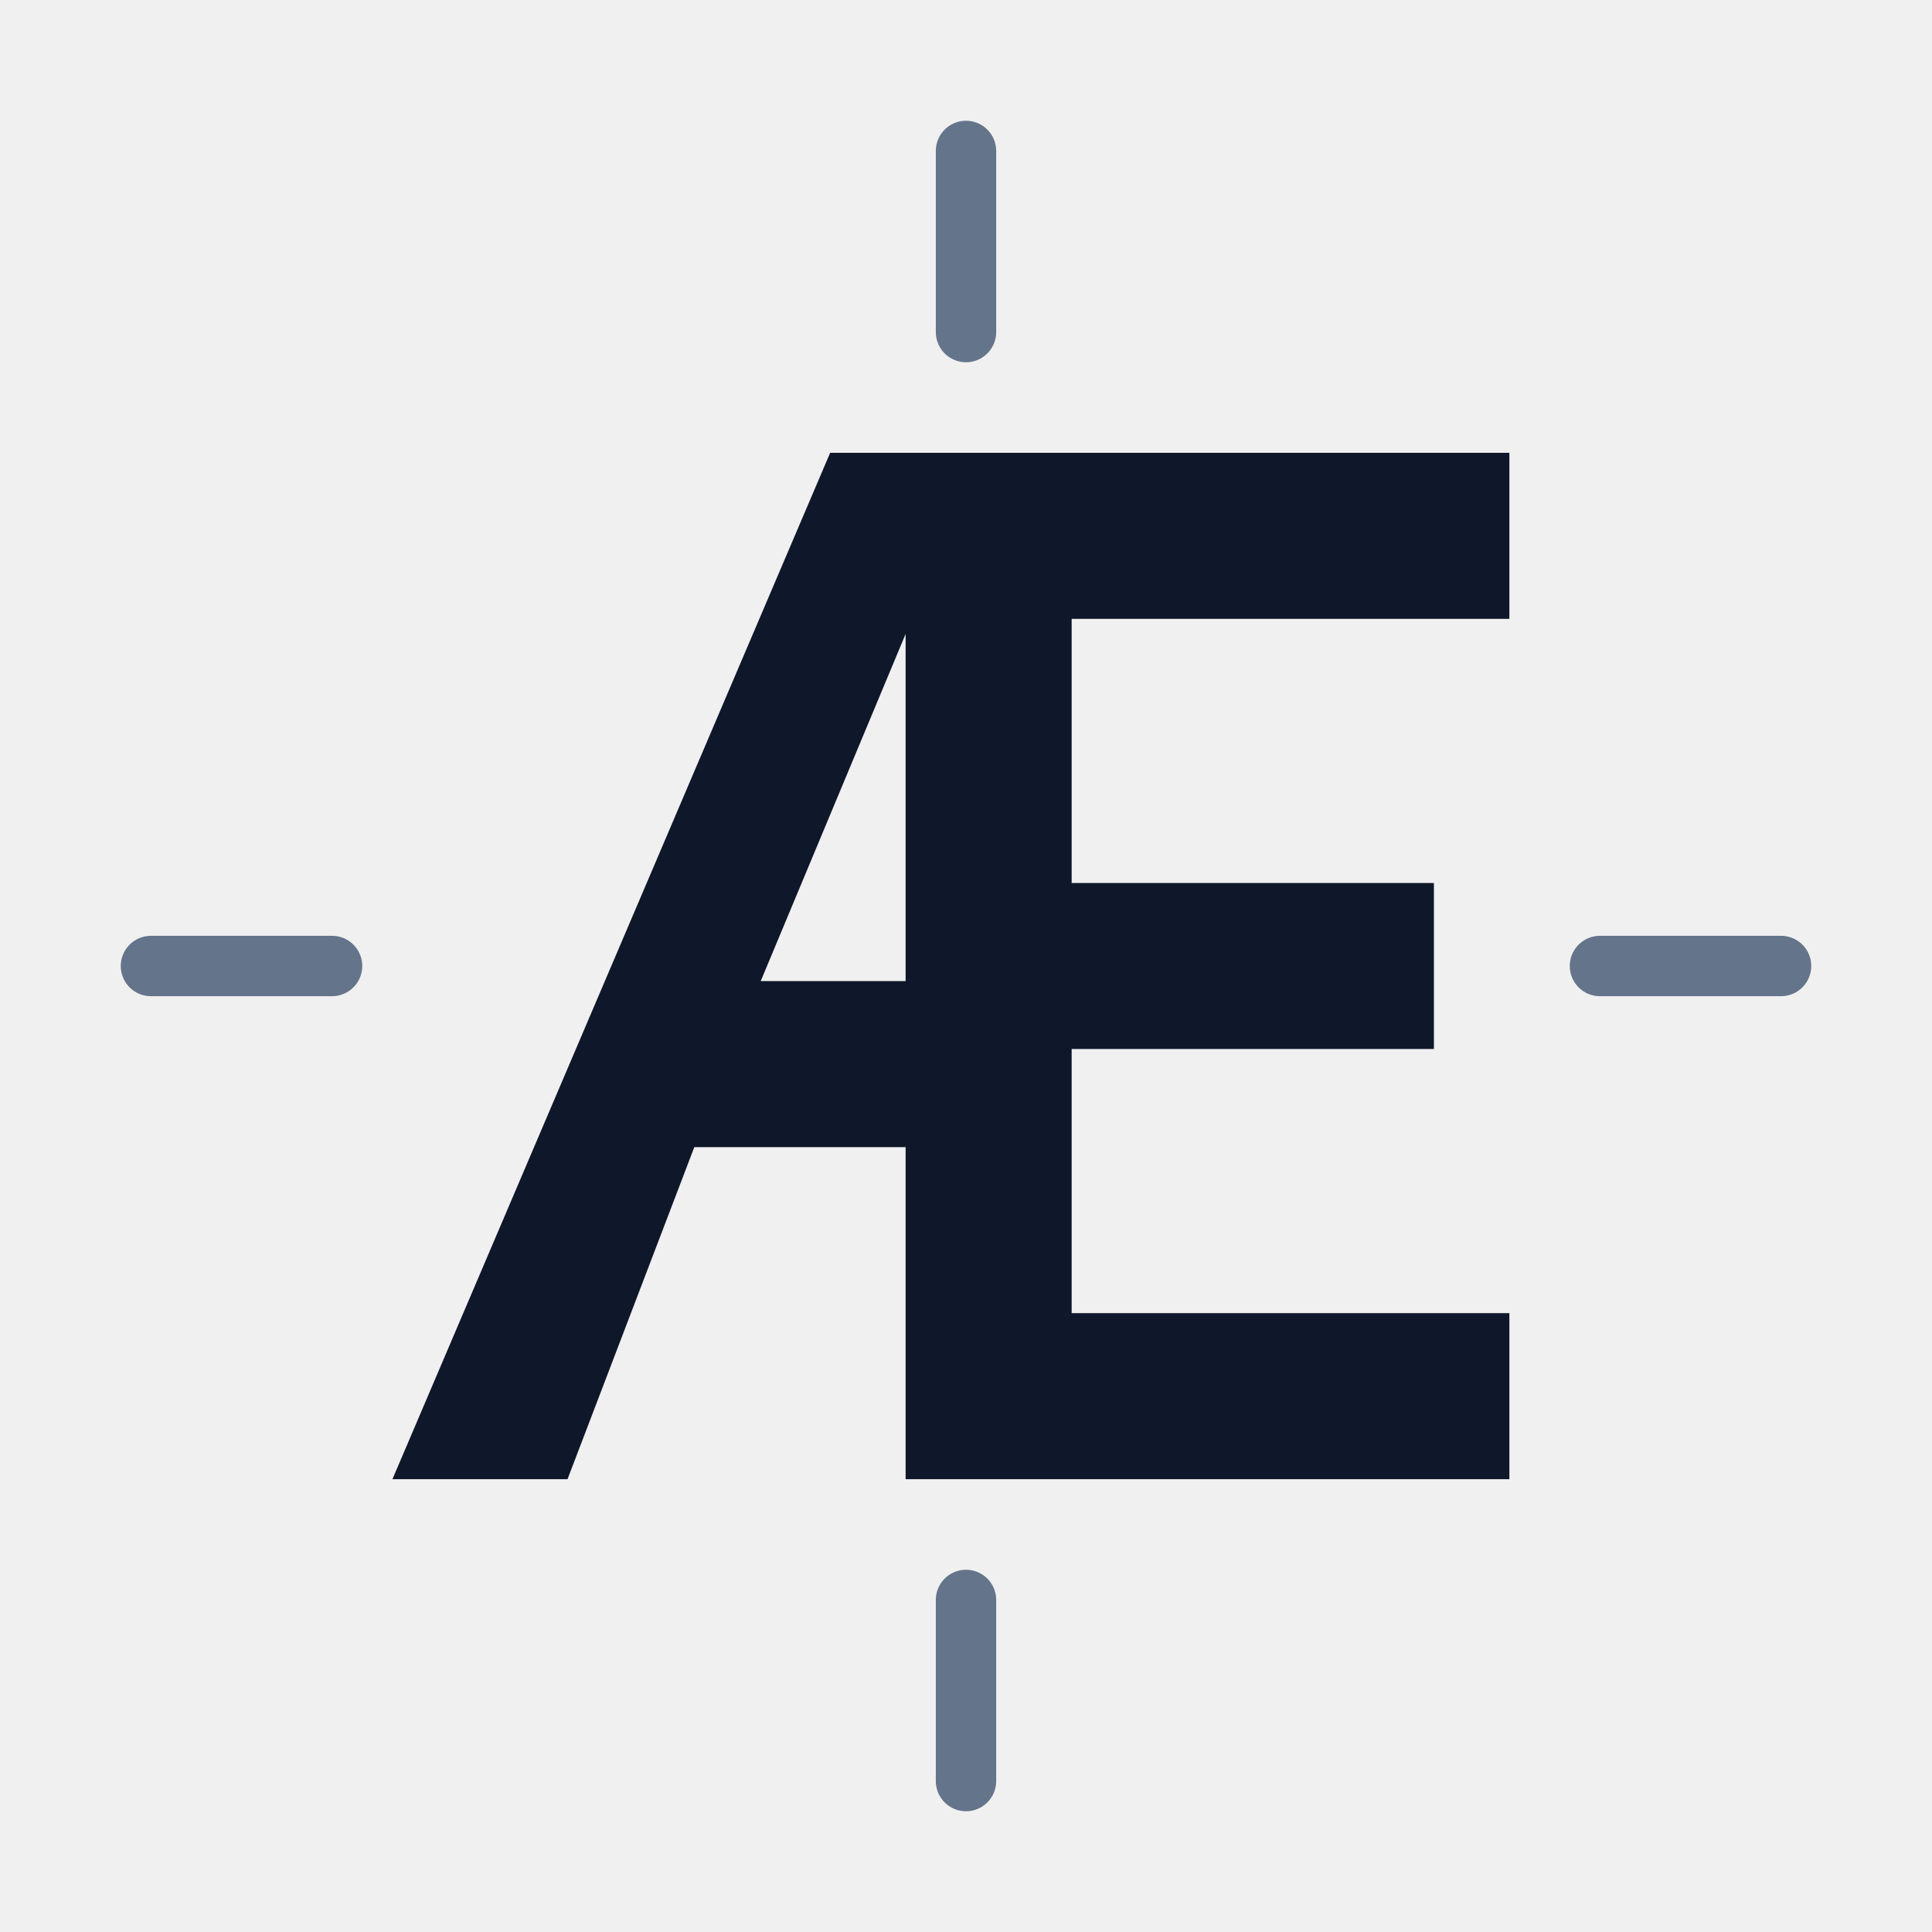
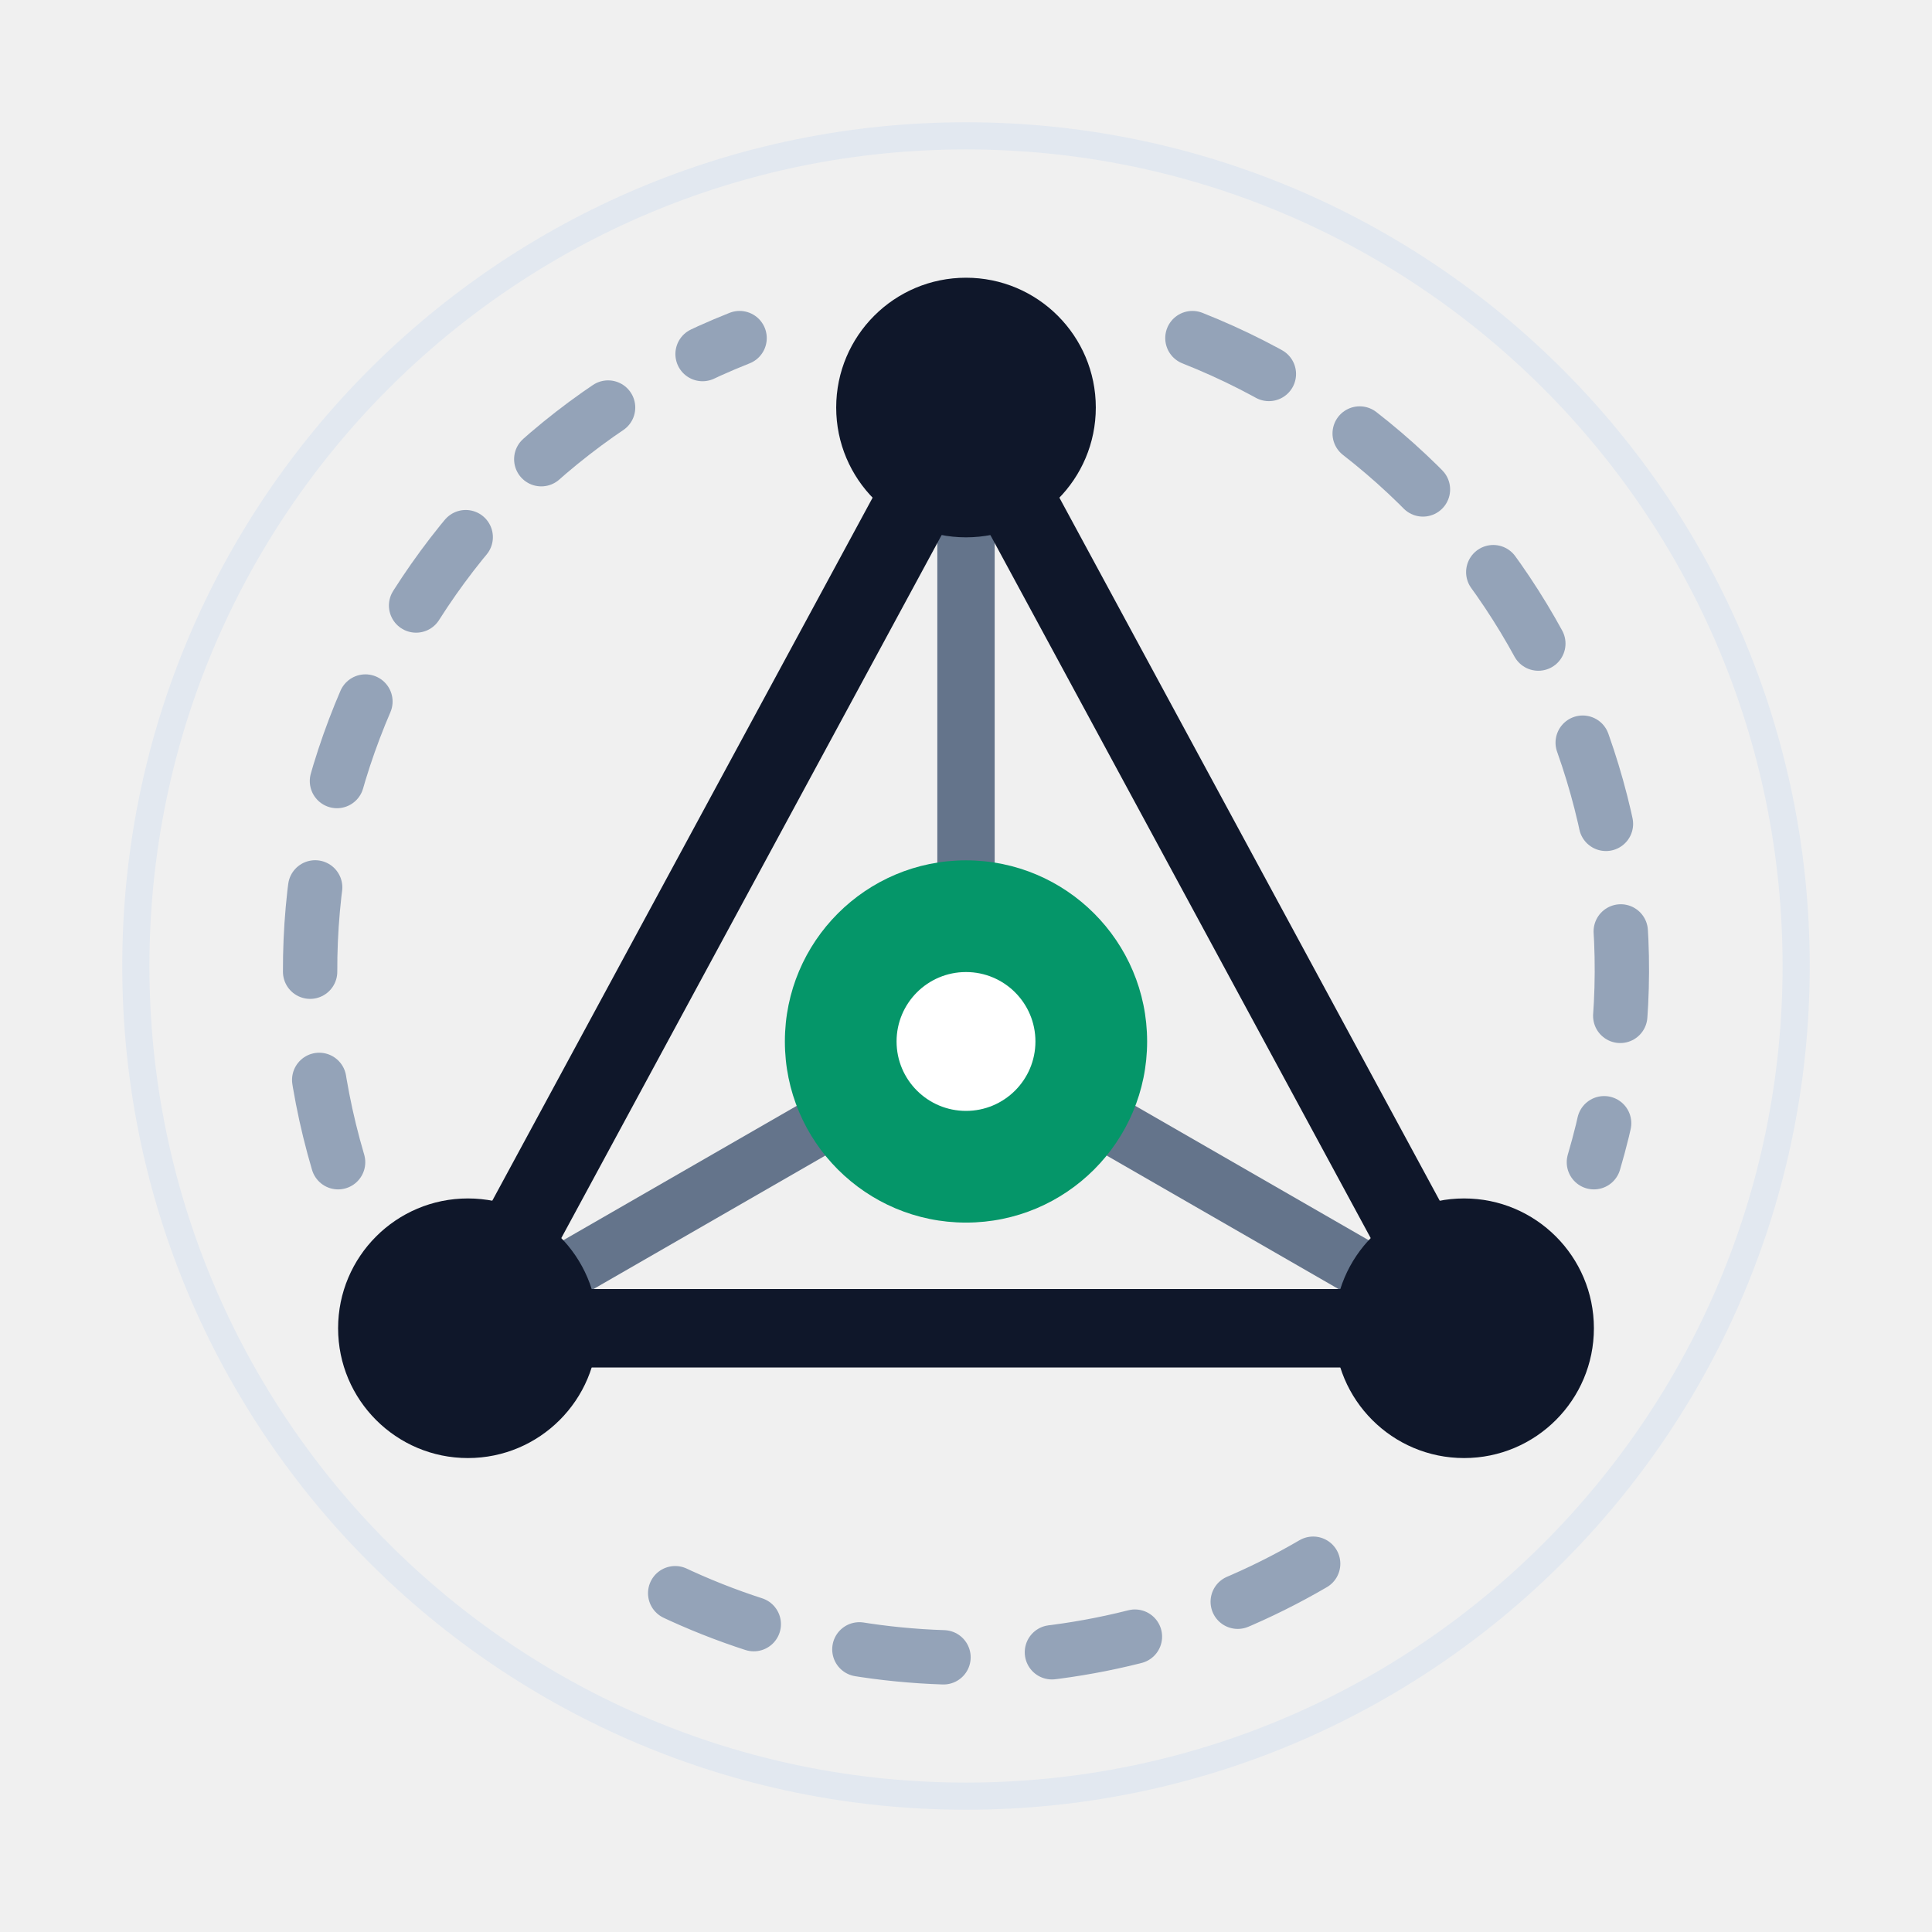
<svg xmlns="http://www.w3.org/2000/svg" viewBox="0 0 64 64" fill="none">
-   <line x1="32" y1="5" x2="32" y2="11" class="crosshair" stroke="#64748B" stroke-width="2" stroke-linecap="round" />
-   <line x1="32" y1="53" x2="32" y2="59" class="crosshair" stroke="#64748B" stroke-width="2" stroke-linecap="round" />
-   <line x1="5" y1="32" x2="11" y2="32" class="crosshair" stroke="#64748B" stroke-width="2" stroke-linecap="round" />
-   <line x1="53" y1="32" x2="59" y2="32" class="crosshair" stroke="#64748B" stroke-width="2" stroke-linecap="round" />
-   <path fill-rule="evenodd" clip-rule="evenodd" d="M13 49 L27.5 15 L50 15 L50 20.5 L35.5 20.5 L35.5 29.25 L47.5 29.25 L47.5 34.75 L35.5 34.75 L35.5 43.5 L50 43.5 L50 49 L30 49 L30 38 L23 38 L18.8 49 Z M25.2 32.5 L30 32.5 L30 21 Z" class="fg-path" fill="#0F172A" />
+   <circle cx="32" cy="32" r="27.5" class="ring-stroke" stroke="#E2E8F0" stroke-width="0.9" />
+   <path d="M 11.2 38.5 A 22.5 22.5 0 0 1 24.5 11.2" class="arc-stroke" stroke="#94A3B8" stroke-width="1.8" stroke-linecap="round" stroke-dasharray="2.8 3.6" />
+   <path d="M 39.5 11.2 A 22.5 22.5 0 0 1 52.8 38.5" class="arc-stroke" stroke="#94A3B8" stroke-width="1.8" stroke-linecap="round" stroke-dasharray="2.8 3.6" />
+   <path d="M 43.5 51.8 A 22.8 22.8 0 0 1 20.5 51.8" class="arc-stroke" stroke="#94A3B8" stroke-width="1.8" stroke-linecap="round" stroke-dasharray="2.8 3.6" />
+   <line x1="32" y1="13.5" x2="32" y2="34.5" class="spoke-stroke" stroke="#64748B" stroke-width="1.9" stroke-linecap="round" />
+   <line x1="15.5" y1="44" x2="32" y2="34.5" class="spoke-stroke" stroke="#64748B" stroke-width="1.9" stroke-linecap="round" />
+   <line x1="48.5" y1="44" x2="32" y2="34.5" class="spoke-stroke" stroke="#64748B" stroke-width="1.9" stroke-linecap="round" />
+   <line x1="32" y1="13.5" x2="15.5" y2="44" class="fg-stroke" stroke="#0F172A" stroke-width="2.6" stroke-linecap="round" />
+   <line x1="32" y1="13.5" x2="48.5" y2="44" class="fg-stroke" stroke="#0F172A" stroke-width="2.6" stroke-linecap="round" />
+   <line x1="15.5" y1="44" x2="48.5" y2="44" class="fg-stroke" stroke="#0F172A" stroke-width="2.6" stroke-linecap="round" />
+   <circle cx="32" cy="13.5" r="4.3" class="fg-fill" fill="#0F172A" />
+   <circle cx="15.5" cy="44" r="4.3" class="fg-fill" fill="#0F172A" />
+   <circle cx="48.5" cy="44" r="4.3" class="fg-fill" fill="#0F172A" />
+   <circle cx="32" cy="34.5" r="6" class="core-fill" fill="#059669" />
+   <circle cx="32" cy="34.5" r="2.3" fill="#FFFFFF" />
  <style>
-     .fg-path { fill: #0F172A; }
-     .crosshair { stroke: #64748B; }
+     .ring-stroke { stroke: #E2E8F0; }
+     .arc-stroke { stroke: #94A3B8; }
+     .spoke-stroke { stroke: #64748B; }
+     .fg-stroke { stroke: #0F172A; }
+     .fg-fill { fill: #0F172A; }
+     .core-fill { fill: #059669; }
    @media (prefers-color-scheme: dark) {
-       .fg-path { fill: #F8FAFC; }
-       .crosshair { stroke: #94A3B8; }
+       .ring-stroke { stroke: #1E293B; }
+       .arc-stroke { stroke: #64748B; }
+       .spoke-stroke { stroke: #94A3B8; }
+       .fg-stroke { stroke: #F8FAFC; }
+       .fg-fill { fill: #F8FAFC; }
+       .core-fill { fill: #10B981; }
    }
  </style>
</svg>
